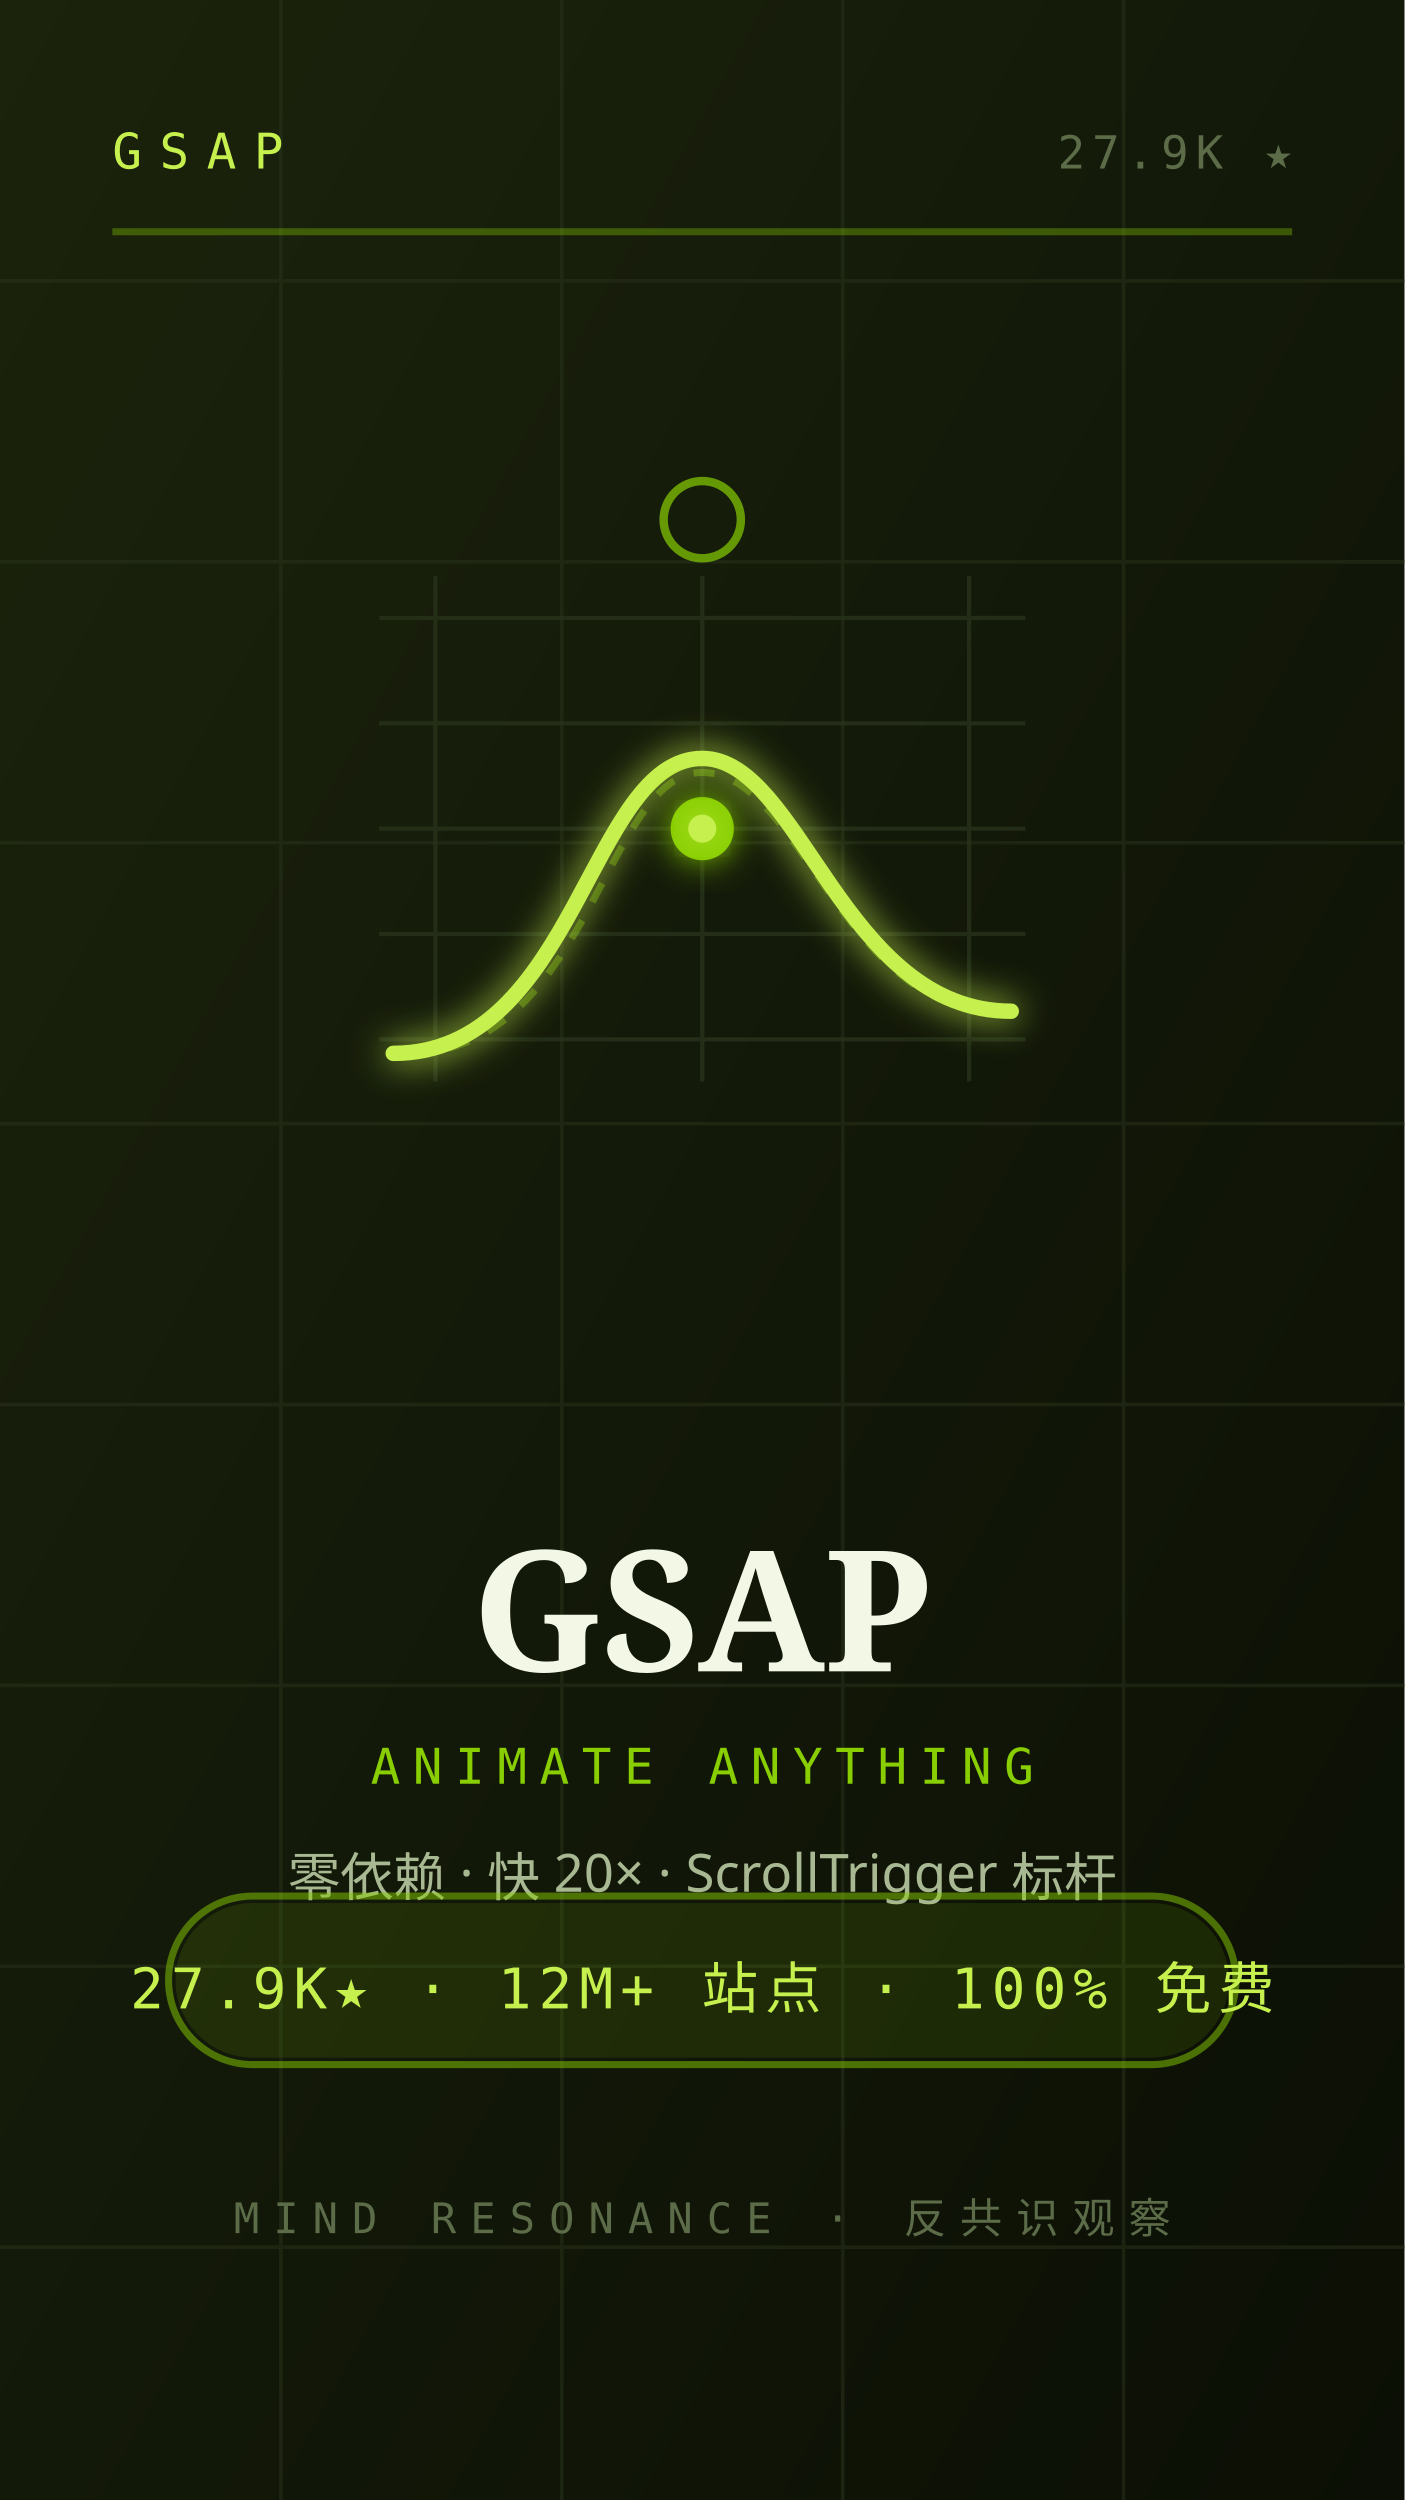
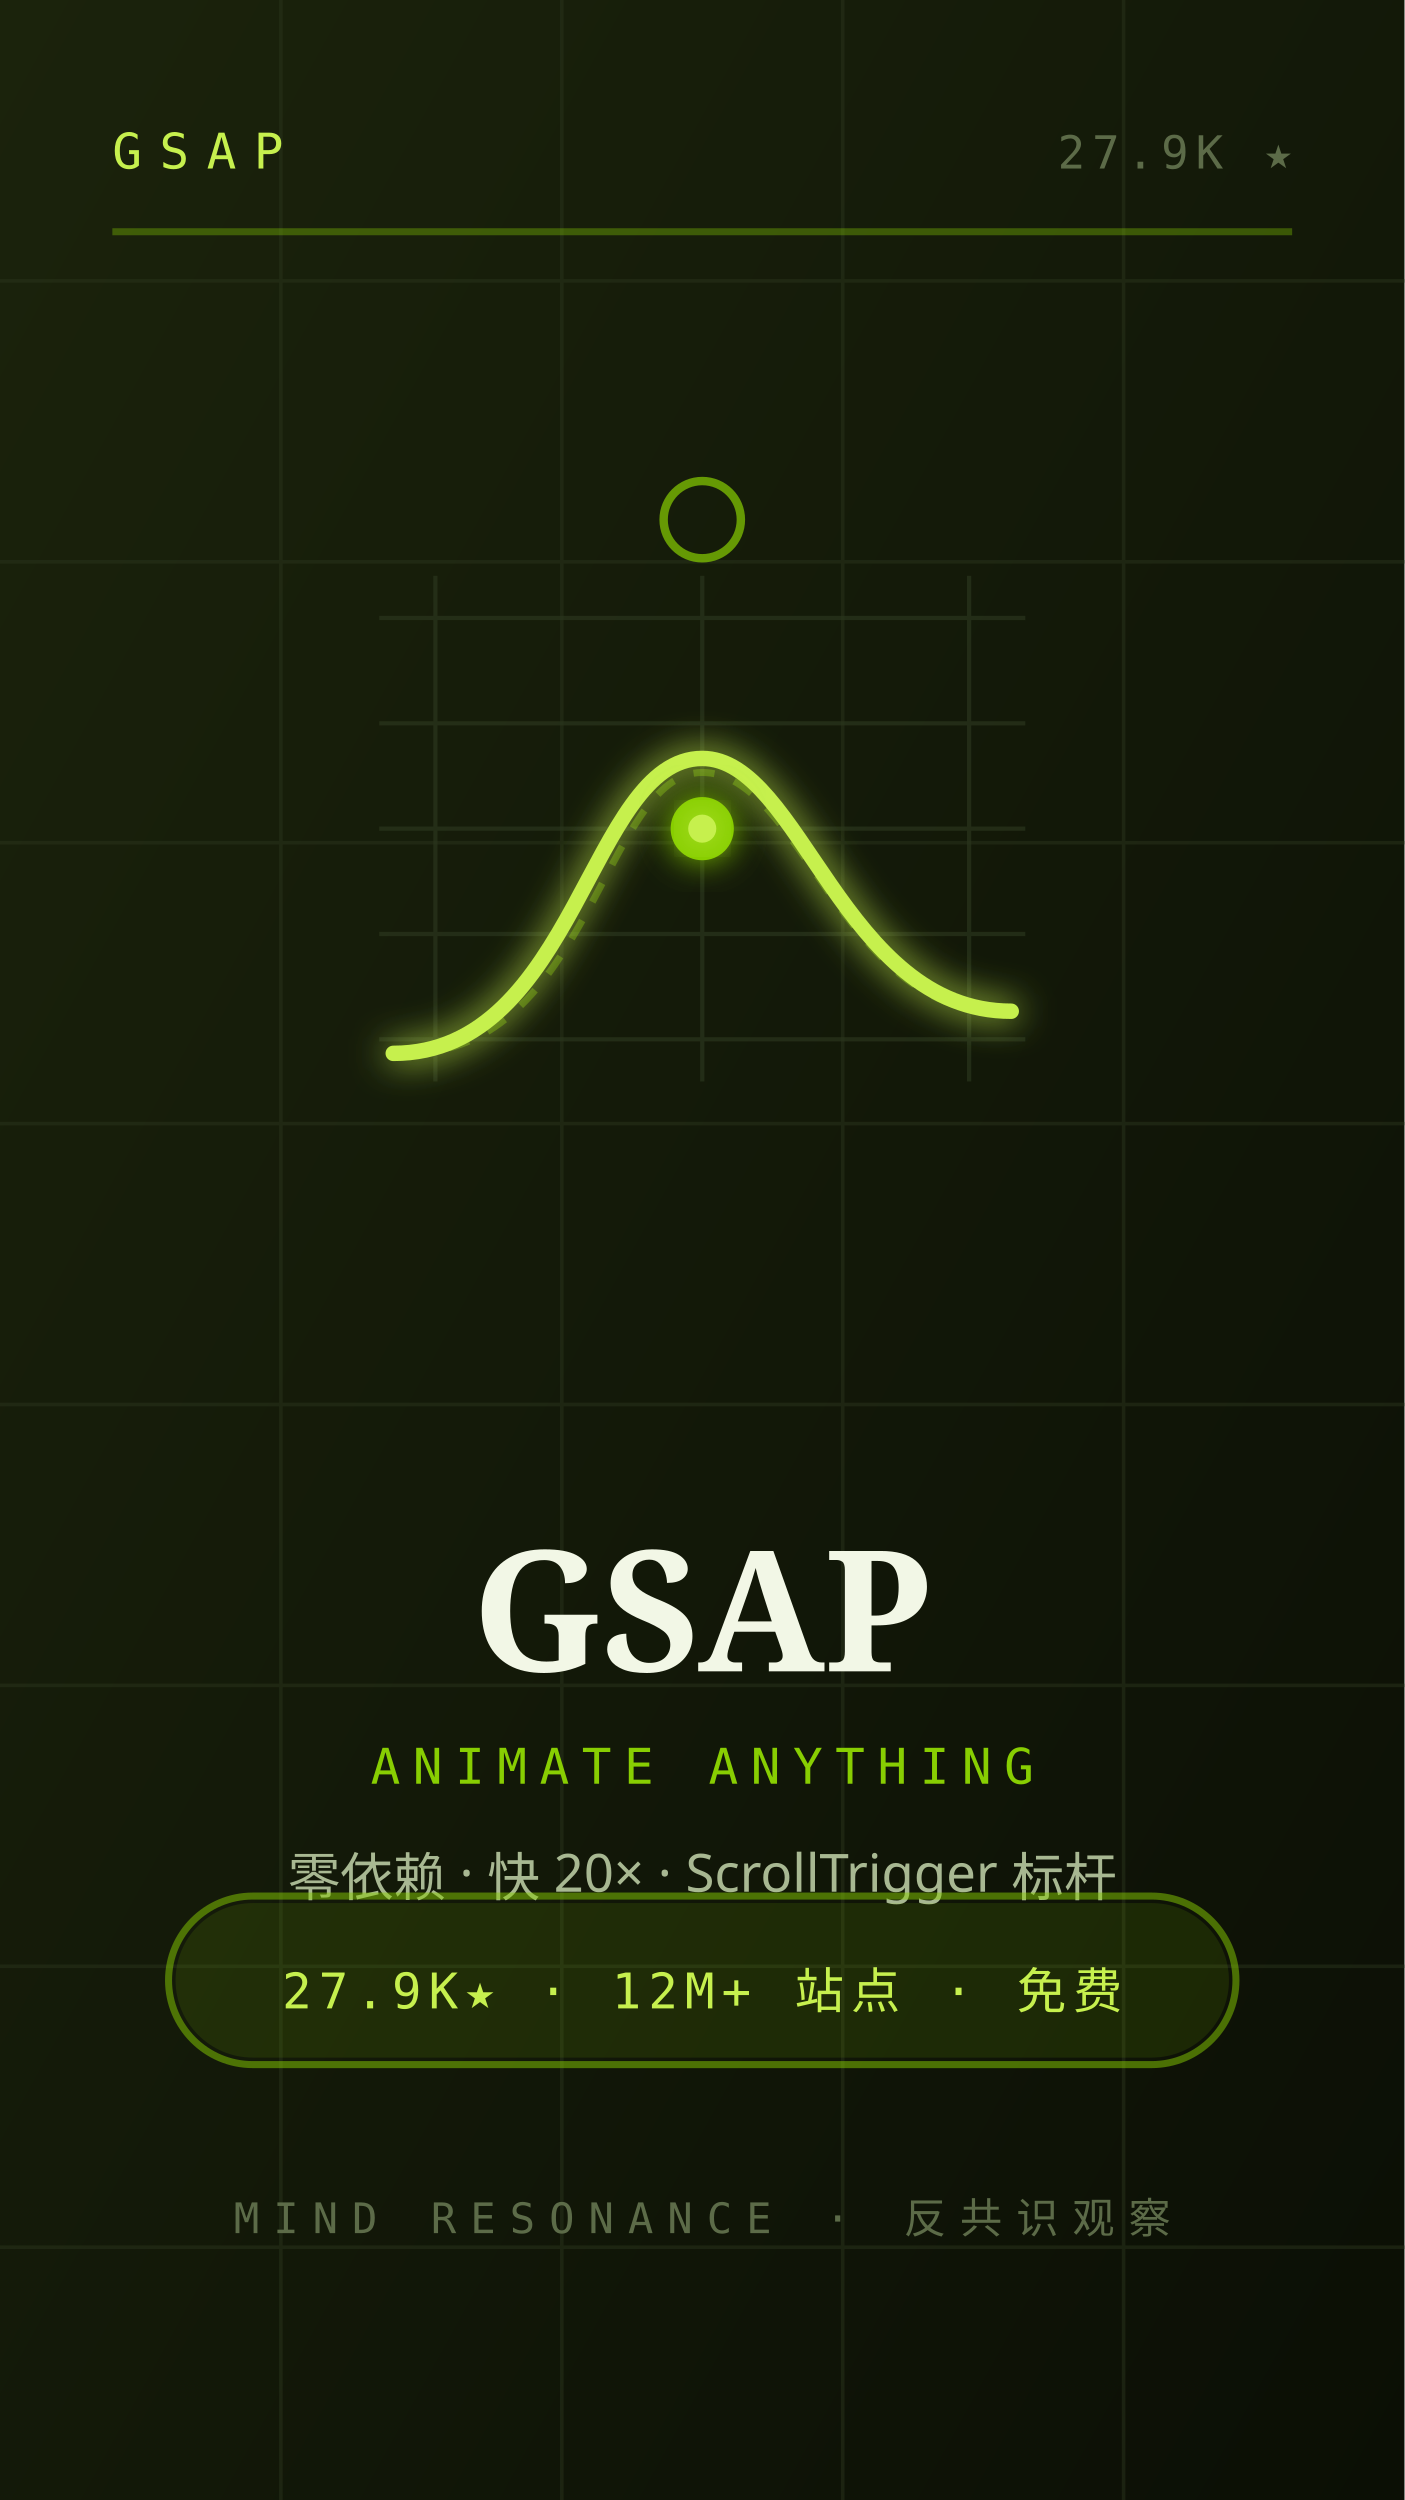
<svg xmlns="http://www.w3.org/2000/svg" width="200" height="356" viewBox="0 0 200 356">
  <defs>
    <linearGradient id="bg" x1="0" y1="0" x2="1" y2="1">
      <stop offset="0" stop-color="#1B230C" />
      <stop offset="1" stop-color="#0B0F05" />
    </linearGradient>
    <radialGradient id="core" cx="50%" cy="50%" r="50%">
      <stop offset="0" stop-color="#C6F04E" />
      <stop offset="55%" stop-color="#88CE02" />
      <stop offset="100%" stop-color="#4A7A00" />
    </radialGradient>
    <filter id="glow" x="-50%" y="-50%" width="200%" height="200%">
      <feGaussianBlur stdDeviation="2.5" result="b" />
      <feMerge>
        <feMergeNode in="b" />
        <feMergeNode in="SourceGraphic" />
      </feMerge>
    </filter>
  </defs>
  <rect width="200" height="356" fill="url(#bg)" />
  <g stroke="#2A341C" stroke-width="0.5" opacity="0.5">
    <path d="M0 40 H200 M0 80 H200 M0 120 H200 M0 160 H200 M0 200 H200 M0 240 H200 M0 280 H200 M0 320 H200" />
    <path d="M40 0 V356 M80 0 V356 M120 0 V356 M160 0 V356" />
  </g>
  <line x1="16" y1="33" x2="184" y2="33" stroke="#88CE02" stroke-width="1" opacity="0.35" />
  <text x="16" y="24" font-family="monospace" font-size="7" fill="#C6F04E" letter-spacing="2.5">GSAP</text>
  <text x="184" y="24" font-family="monospace" font-size="6.5" fill="#5C6B48" text-anchor="end" letter-spacing="1">27.9K ★</text>
  <g transform="translate(100,118)">
    <g stroke="#2A341C" stroke-width="0.6" opacity="0.7">
      <line x1="-46" y1="30" x2="46" y2="30" />
      <line x1="-46" y1="15" x2="46" y2="15" />
      <line x1="-46" y1="0" x2="46" y2="0" />
      <line x1="-46" y1="-15" x2="46" y2="-15" />
      <line x1="-46" y1="-30" x2="46" y2="-30" />
      <line x1="-38" y1="-36" x2="-38" y2="36" />
      <line x1="0" y1="-36" x2="0" y2="36" />
      <line x1="38" y1="-36" x2="38" y2="36" />
    </g>
    <path d="M-42 32 C -16 32, -14 -8, 0 -8 S 20 26, 42 26" fill="none" stroke="#88CE02" stroke-width="1" stroke-dasharray="3 3" opacity="0.35" />
    <path id="easeCurve" d="M-44 32 C -18 32, -16 -10, 0 -10 C 14 -10, 20 26, 44 26" fill="none" stroke="#C6F04E" stroke-width="2.2" stroke-linecap="round" filter="url(#glow)" />
    <g>
      <circle r="4.5" fill="#88CE02" filter="url(#glow)">
        <animateMotion dur="2.8s" repeatCount="indefinite" rotate="auto" path="M-44 32 C -18 32, -16 -10, 0 -10 C 14 -10, 20 26, 44 26" />
      </circle>
    </g>
    <g>
      <circle r="3.2" fill="#F5B700" filter="url(#glow)" opacity="0">
        <animate attributeName="opacity" values="0;1;1;0" dur="2.8s" begin="1.4s" repeatCount="indefinite" />
        <animateMotion dur="2.8s" begin="1.4s" repeatCount="indefinite" rotate="auto" path="M-44 32 C -18 32, -16 -10, 0 -10 C 14 -10, 20 26, 44 26" />
      </circle>
    </g>
    <circle cx="0" cy="-44" r="5.5" fill="none" stroke="#88CE02" stroke-width="1.2" opacity="0.7">
      <animate attributeName="stroke-dashoffset" values="0;-34.5" dur="2.8s" repeatCount="indefinite" />
    </circle>
    <circle r="2" fill="#C6F04E" filter="url(#glow)">
      <animateTransform attributeName="transform" type="rotate" from="0" to="360" dur="2.8s" repeatCount="indefinite" />
      <animateMotion dur="2.8s" repeatCount="indefinite" path="M0,-38 A38,38 0 1,1 -0.1,-38 Z" />
    </circle>
  </g>
  <text x="100" y="238" text-anchor="middle" font-family="Georgia,serif" font-size="24" font-weight="bold" fill="#F2F7E6">GSAP</text>
  <text x="100" y="254" text-anchor="middle" font-family="monospace" font-size="7" fill="#88CE02" letter-spacing="1.8">ANIMATE ANYTHING</text>
  <text x="100" y="270" text-anchor="middle" font-family="sans-serif" font-size="7.5" fill="#A8B892">零依赖 · 快 20× · ScrollTrigger 标杆</text>
  <rect x="24" y="270" width="152" height="24" rx="12" fill="none" stroke="#88CE02" stroke-width="1" opacity="0.5" />
  <rect x="25" y="271" width="150" height="22" rx="11" fill="#88CE02" opacity="0.12" />
-   <text x="100" y="286" text-anchor="middle" font-family="monospace" font-size="8" fill="#C6F04E" letter-spacing="1">27.9K★ · 12M+ 站点 · 100% 免费</text>
+   <text x="100" y="286" text-anchor="middle" font-family="monospace" font-size="7" fill="#C6F04E" letter-spacing="1">27.9K★ · 12M+ 站点 · 免费</text>
  <text x="100" y="318" text-anchor="middle" font-family="monospace" font-size="6" fill="#5C6B48" letter-spacing="2">MIND RESONANCE · 反共识观察</text>
</svg>
